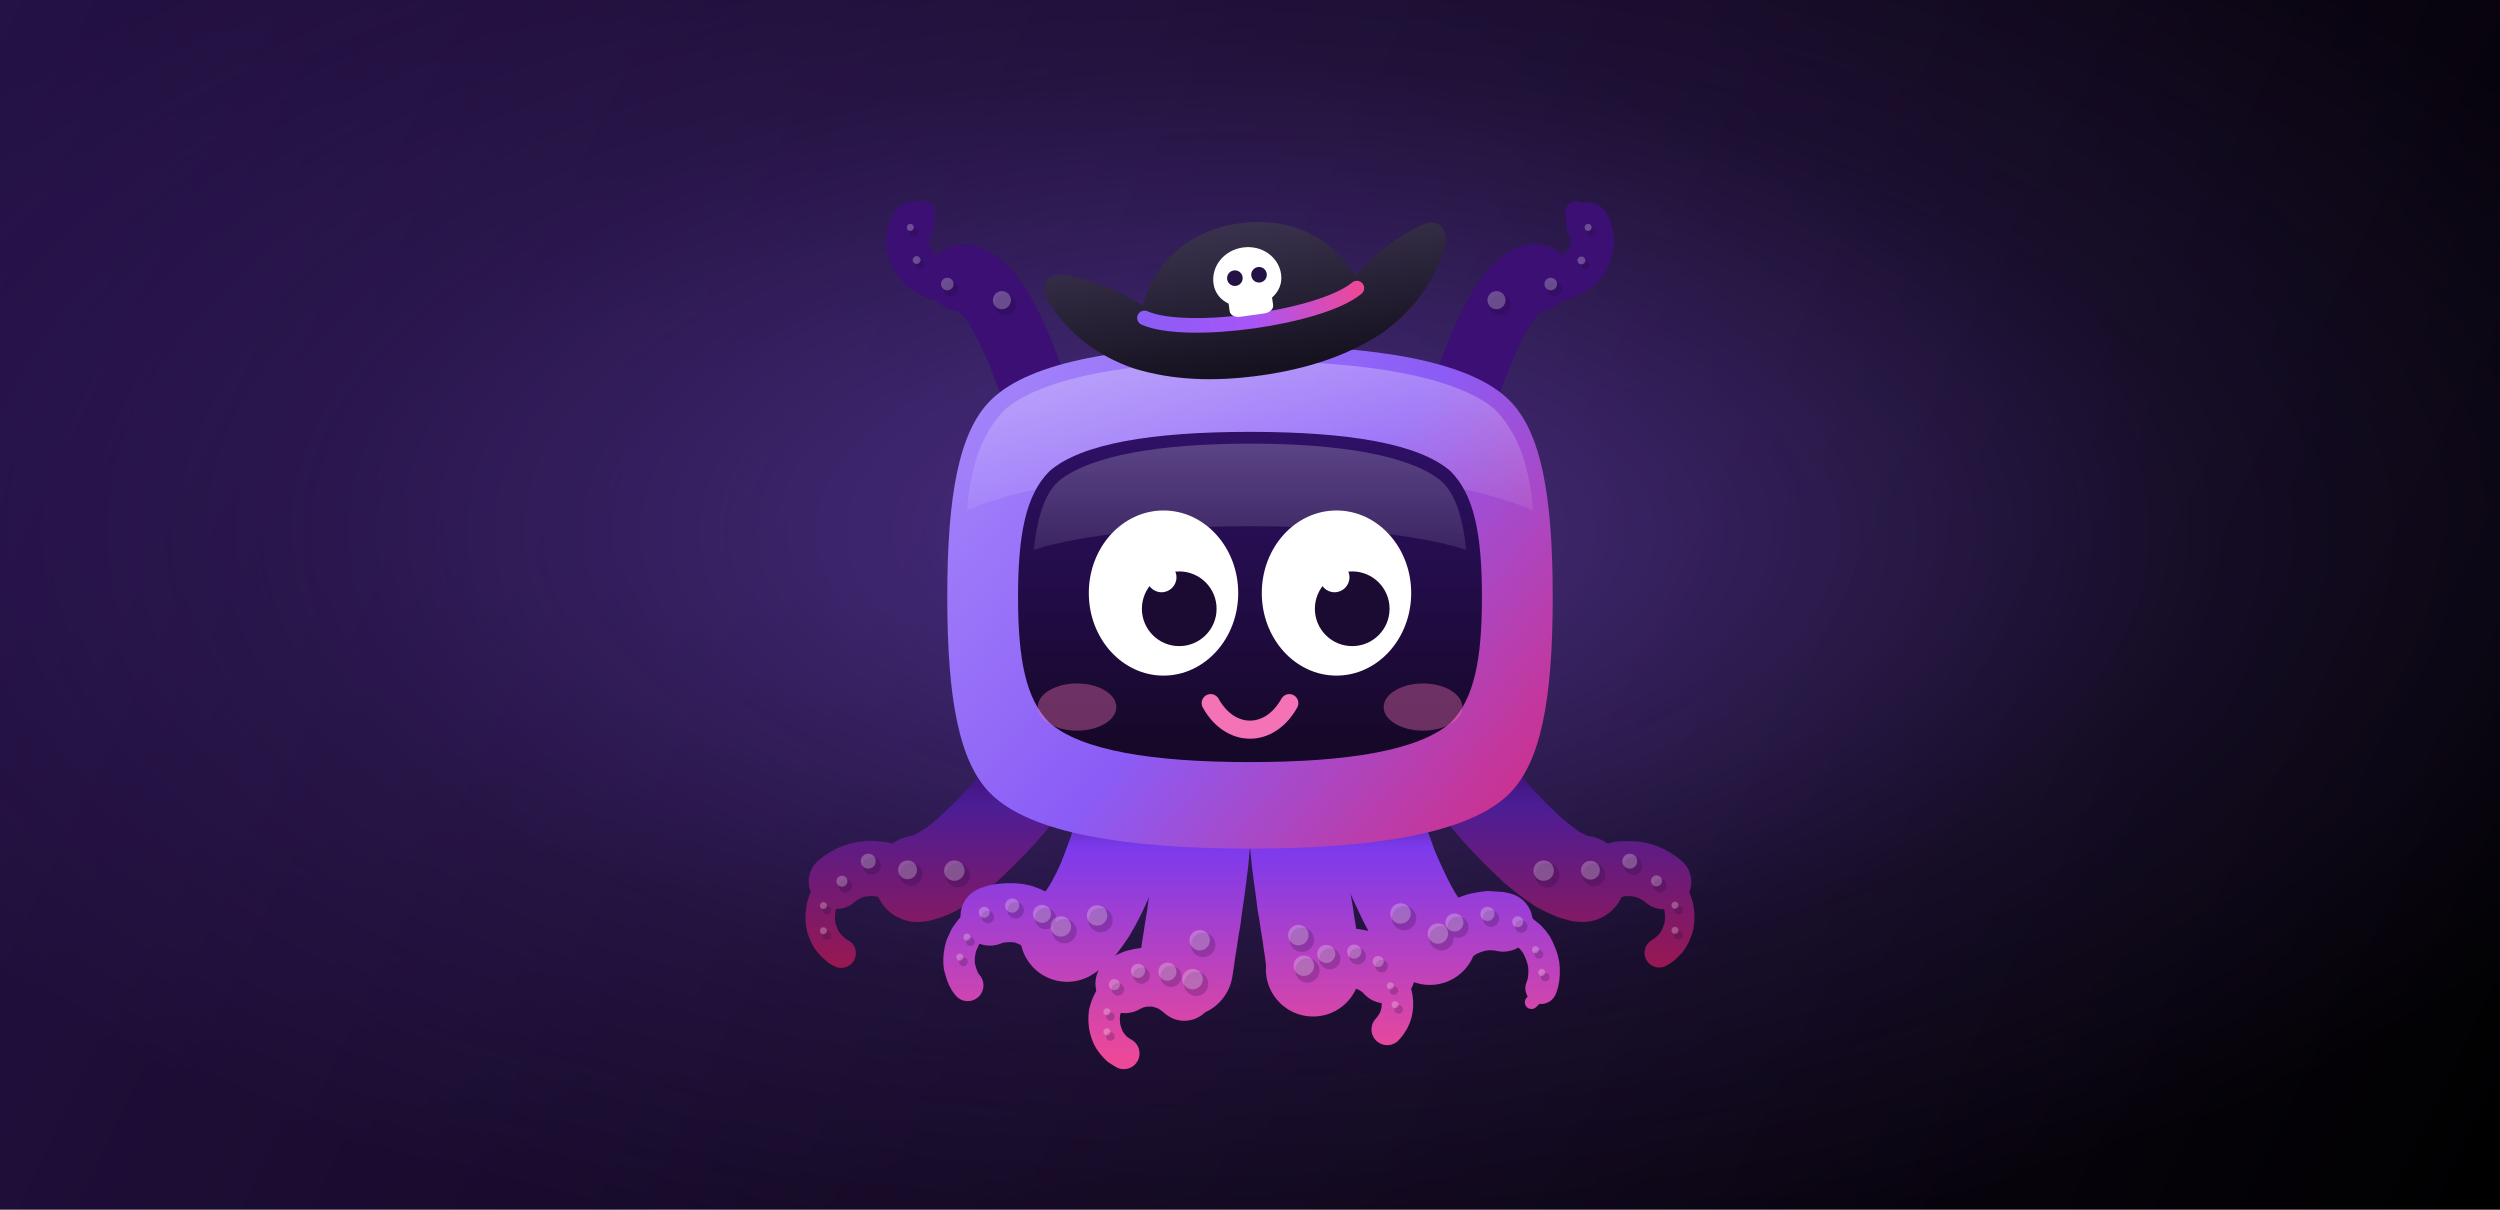
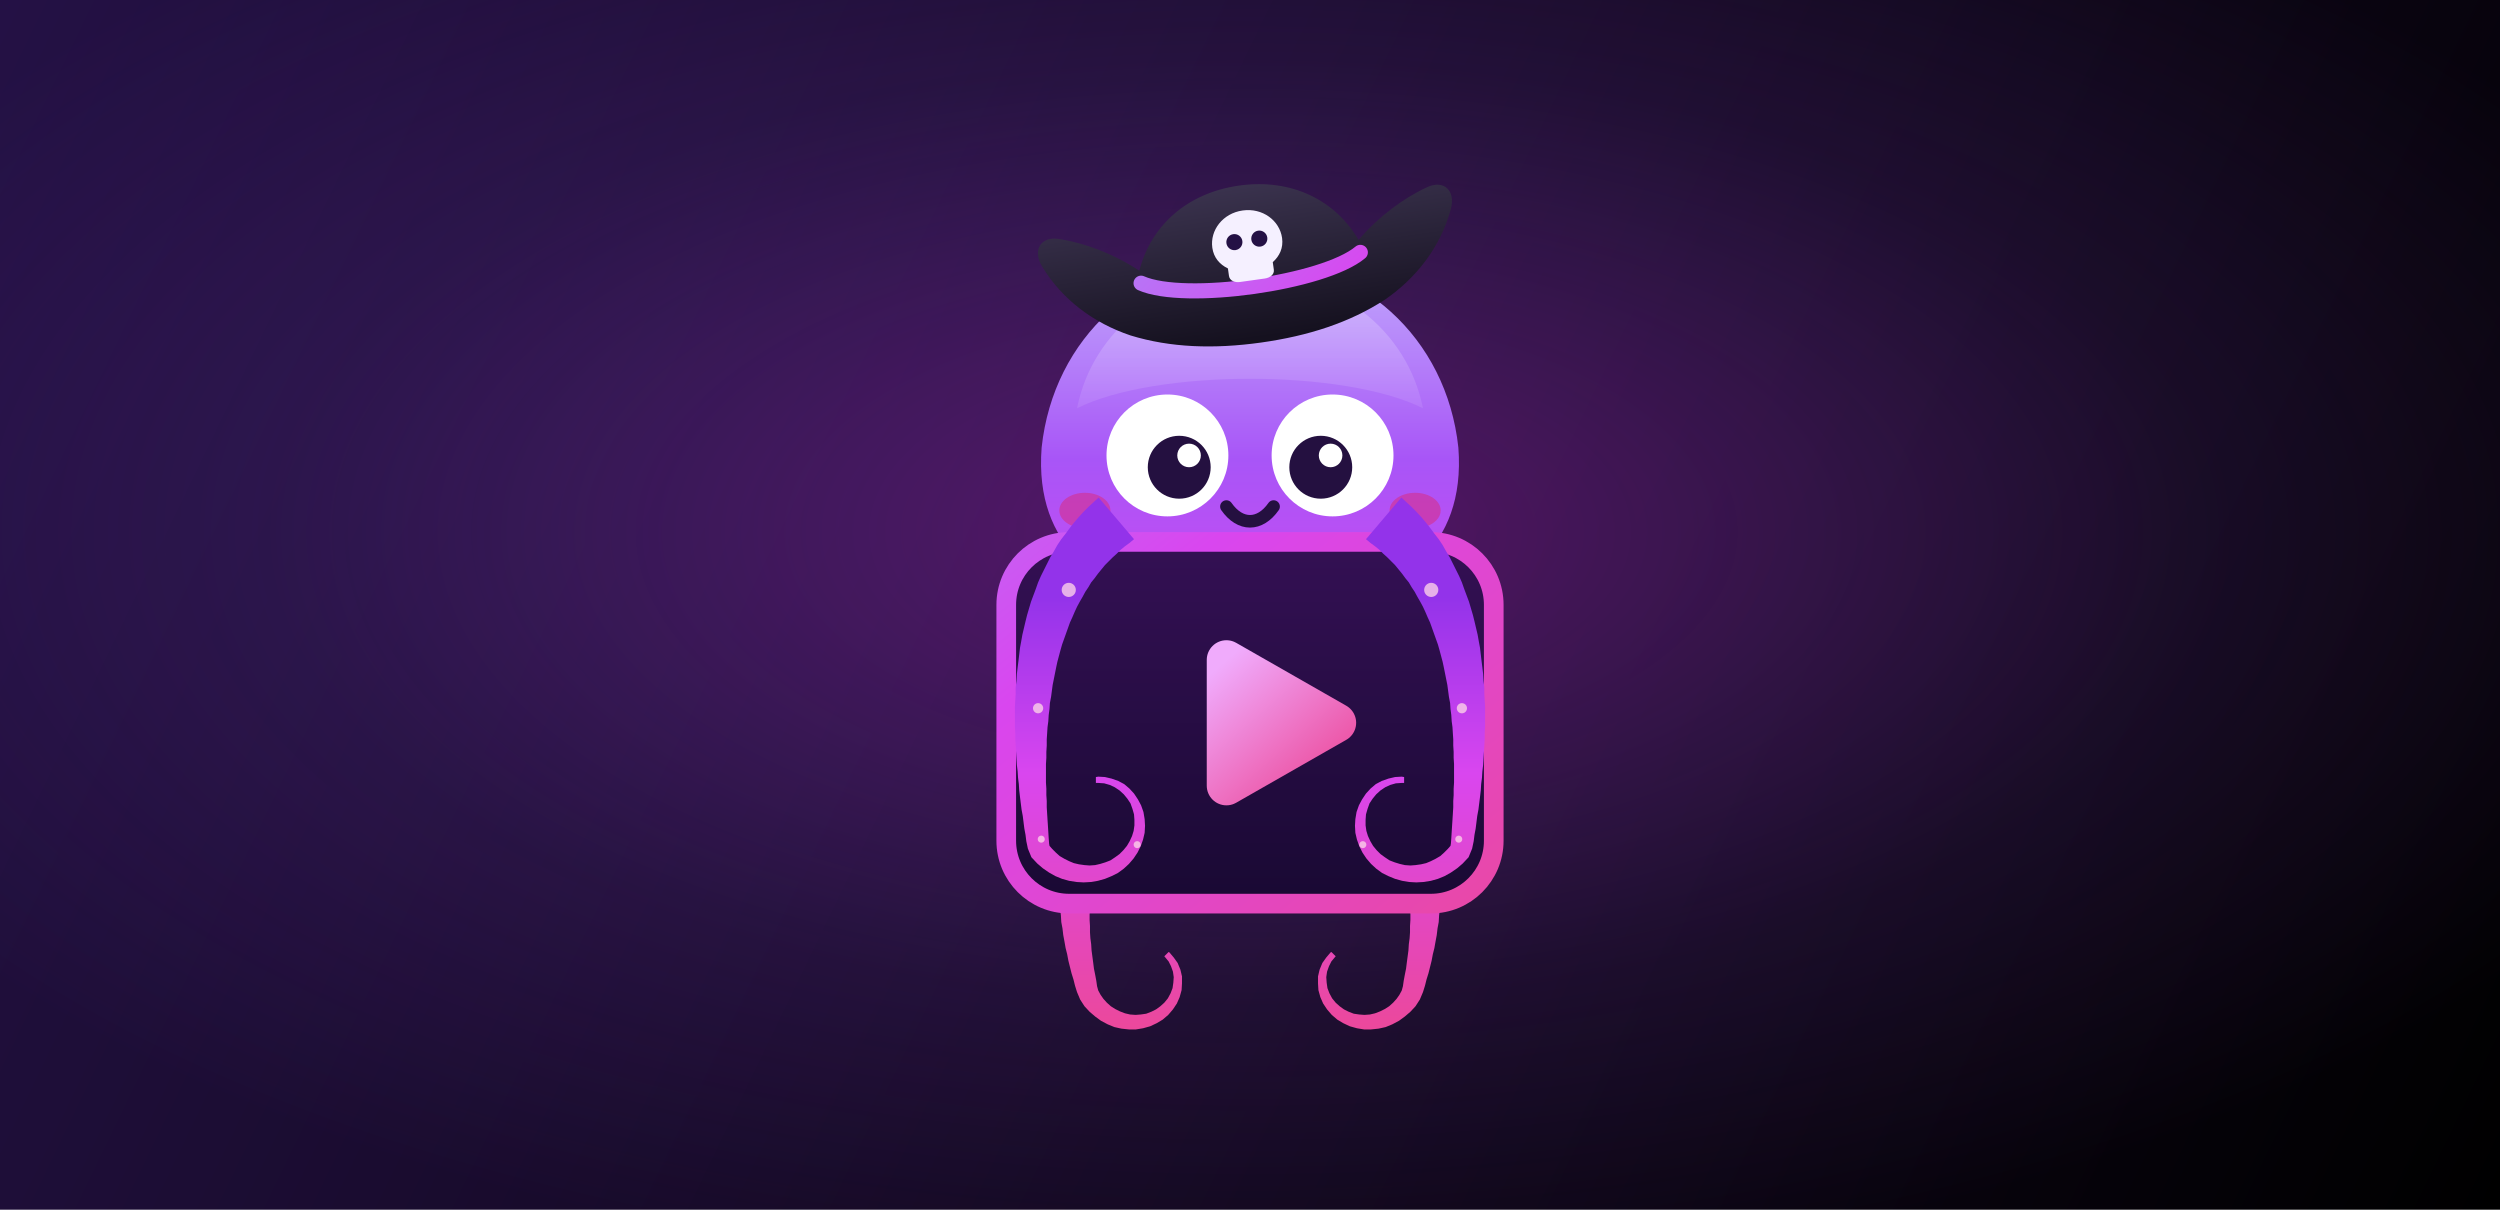
<svg xmlns="http://www.w3.org/2000/svg" viewBox="0 0 620 300" width="620" height="300" role="img">
  <defs>
-     <linearGradient id="gM" x1="40" y1="54" x2="200" y2="186" gradientUnits="userSpaceOnUse">
+     <linearGradient id="gV" x1="46" y1="26" x2="196" y2="214" gradientUnits="userSpaceOnUse">
      <stop offset="0" stop-color="#A78BFA" />
-       <stop offset=".5" stop-color="#8B5CF6" />
-       <stop offset="1" stop-color="#DB2777" />
-     </linearGradient>
-     <linearGradient id="gA" x1="0" y1="170" x2="0" y2="235" gradientUnits="userSpaceOnUse">
-       <stop offset="0" stop-color="#4C1D95" />
-       <stop offset=".18" stop-color="#7C3AED" />
+       <stop offset=".42" stop-color="#D946EF" />
      <stop offset="1" stop-color="#EC4899" />
    </linearGradient>
-     <linearGradient id="gB" x1="0" y1="160" x2="0" y2="215" gradientUnits="userSpaceOnUse">
-       <stop offset="0" stop-color="#3B0F73" />
-       <stop offset=".2" stop-color="#4C1D95" />
-       <stop offset="1" stop-color="#9D174D" />
+     <linearGradient id="gHd" x1="0" y1="26" x2="0" y2="140" gradientUnits="userSpaceOnUse">
+       <stop offset="0" stop-color="#C4B5FD" />
+       <stop offset=".5" stop-color="#A855F7" />
+       <stop offset="1" stop-color="#D946EF" />
    </linearGradient>
-     <linearGradient id="gT" x1="0" y1="78" x2="0" y2="156" gradientUnits="userSpaceOnUse">
-       <stop offset="0" stop-color="#2E1065" />
-       <stop offset="1" stop-color="#160828" />
+     <linearGradient id="gA" x1="0" y1="118" x2="0" y2="230" gradientUnits="userSpaceOnUse">
+       <stop offset="0" stop-color="#9333EA" />
+       <stop offset=".4" stop-color="#D946EF" />
+       <stop offset="1" stop-color="#EC4899" />
    </linearGradient>
-     <linearGradient id="gS" x1="0" y1="54" x2="0" y2="110" gradientUnits="userSpaceOnUse">
-       <stop offset="0" stop-color="#fff" stop-opacity=".3" />
+     <linearGradient id="gT" x1="0" y1="104" x2="0" y2="196" gradientUnits="userSpaceOnUse">
+       <stop offset="0" stop-color="#341054" />
+       <stop offset="1" stop-color="#190933" />
+     </linearGradient>
+     <linearGradient id="gS" x1="0" y1="34" x2="0" y2="86" gradientUnits="userSpaceOnUse">
+       <stop offset="0" stop-color="#fff" stop-opacity=".28" />
      <stop offset="1" stop-color="#fff" stop-opacity="0" />
    </linearGradient>
-     <linearGradient id="gG" x1="0" y1="78" x2="0" y2="130" gradientUnits="userSpaceOnUse">
-       <stop offset="0" stop-color="#fff" stop-opacity=".22" />
-       <stop offset="1" stop-color="#fff" stop-opacity="0" />
+     <linearGradient id="gP" x1="114" y1="134" x2="142" y2="166" gradientUnits="userSpaceOnUse">
+       <stop offset="0" stop-color="#F0ABFC" />
+       <stop offset="1" stop-color="#EC4899" />
    </linearGradient>
    <linearGradient id="gH" x1="0" y1="14" x2="0" y2="78" gradientUnits="userSpaceOnUse">
      <stop offset="0" stop-color="#3C3450" />
      <stop offset="1" stop-color="#15111F" />
    </linearGradient>
-     <linearGradient id="gBd" x1="76" y1="0" x2="164" y2="0" gradientUnits="userSpaceOnUse">
-       <stop offset="0" stop-color="#8B5CF6" />
-       <stop offset=".5" stop-color="#A855F7" />
-       <stop offset="1" stop-color="#EC4899" />
-     </linearGradient>
-     <path id="t0" pathLength="100" d="M 64.0 62.0 L 62.7 58.7 L 61.5 55.6 L 60.3 52.8 L 59.1 50.2 L 57.9 47.9 L 56.7 45.7 L 55.6 43.8 L 54.4 42.2 L 53.3 40.7 L 52.1 39.5 L 51.0 38.5 L 49.8 37.7 L 48.6 37.1 L 47.4 36.7 L 46.4 37.0 L 45.4 37.2 L 44.3 37.4 L 43.3 37.4 L 42.2 37.3 L 41.2 37.2 L 40.2 36.9 L 39.3 36.6 L 38.4 36.2 L 37.5 35.7 L 36.7 35.1 L 36.0 34.5 L 35.4 33.8 L 34.8 33.1 L 34.3 32.3 L 33.9 31.5 L 33.5 30.7 L 33.2 29.9 L 33.0 29.0 L 32.9 28.2 L 32.9 27.3 L 33.0 26.5 L 33.1 25.7 L 33.3 24.9 L 33.6 24.1 L 33.9 23.4 L 34.3 22.8 L 34.7 22.1 L 35.2 21.6 L 35.7 21.1 L 36.3 20.6 L 36.9 20.2" />
-     <path id="t1" pathLength="100" d="M 176.0 62.0 L 177.3 58.7 L 178.5 55.6 L 179.7 52.8 L 180.9 50.2 L 182.1 47.9 L 183.3 45.7 L 184.4 43.8 L 185.6 42.2 L 186.7 40.7 L 187.9 39.5 L 189.0 38.4 L 190.1 37.6 L 191.3 37.0 L 192.5 36.6 L 193.5 37.0 L 194.5 37.2 L 195.6 37.3 L 196.7 37.4 L 197.7 37.3 L 198.7 37.2 L 199.7 36.9 L 200.6 36.6 L 201.5 36.2 L 202.4 35.7 L 203.2 35.2 L 203.9 34.5 L 204.6 33.9 L 205.2 33.2 L 205.7 32.4 L 206.1 31.6 L 206.5 30.8 L 206.7 29.9 L 206.9 29.1 L 207.0 28.2 L 207.1 27.4 L 207.0 26.6 L 206.9 25.8 L 206.7 25.0 L 206.5 24.2 L 206.1 23.5 L 205.7 22.8 L 205.3 22.2 L 204.8 21.6 L 204.3 21.1 L 203.7 20.7 L 203.1 20.3" />
-     <path id="t2" pathLength="100" d="M 60.0 170.0 L 57.5 172.9 L 55.0 175.6 L 52.6 178.1 L 50.2 180.4 L 48.0 182.5 L 45.8 184.3 L 43.7 185.9 L 41.6 187.2 L 39.7 188.3 L 37.8 189.1 L 36.1 189.6 L 34.4 189.8 L 32.8 189.7 L 31.3 189.3 L 30.0 188.5 L 28.7 188.0 L 27.3 187.5 L 25.9 187.2 L 24.5 187.1 L 23.1 187.0 L 21.8 187.2 L 20.4 187.4 L 19.1 187.8 L 17.9 188.3 L 16.8 188.9 L 15.7 189.6 L 14.7 190.4 L 13.8 191.3 L 13.0 192.3 L 12.3 193.3 L 11.8 194.4 L 11.3 195.5 L 11.0 196.6 L 10.8 197.8 L 10.7 198.9 L 10.7 200.1 L 10.8 201.2 L 11.0 202.3 L 11.4 203.3 L 11.8 204.3 L 12.3 205.2 L 12.9 206.0 L 13.6 206.8 L 14.4 207.5 L 15.1 208.1 L 16.0 208.6" />
-     <path id="t3" pathLength="100" d="M 180.0 170.0 L 182.5 172.9 L 185.0 175.6 L 187.4 178.1 L 189.8 180.4 L 192.0 182.5 L 194.2 184.3 L 196.3 185.9 L 198.3 187.3 L 200.3 188.3 L 202.1 189.1 L 203.9 189.6 L 205.6 189.8 L 207.1 189.7 L 208.6 189.3 L 209.9 188.6 L 211.2 188.0 L 212.6 187.6 L 213.9 187.2 L 215.3 187.1 L 216.7 187.1 L 218.1 187.2 L 219.4 187.4 L 220.7 187.8 L 222.0 188.3 L 223.1 188.9 L 224.2 189.6 L 225.2 190.4 L 226.1 191.3 L 226.9 192.2 L 227.6 193.2 L 228.2 194.3 L 228.6 195.4 L 229.0 196.6 L 229.2 197.7 L 229.3 198.8 L 229.3 200.0 L 229.2 201.1 L 229.0 202.2 L 228.6 203.2 L 228.2 204.2 L 227.7 205.1 L 227.1 206.0 L 226.4 206.7 L 225.7 207.4 L 224.9 208.0 L 224.1 208.5" />
-     <path id="t4" pathLength="100" d="M 88.0 176.0 L 86.7 180.1 L 85.4 183.9 L 84.1 187.4 L 82.9 190.5 L 81.6 193.3 L 80.3 195.8 L 79.1 197.9 L 77.8 199.8 L 76.6 201.4 L 75.4 202.6 L 74.1 203.5 L 73.0 204.2 L 71.8 204.5 L 70.6 204.6 L 69.7 203.4 L 68.6 202.3 L 67.5 201.3 L 66.3 200.5 L 65.0 199.8 L 63.7 199.2 L 62.4 198.7 L 61.0 198.4 L 59.6 198.3 L 58.2 198.3 L 56.9 198.4 L 55.6 198.6 L 54.3 199.0 L 53.1 199.5 L 51.9 200.1 L 50.9 200.8 L 49.9 201.6 L 49.0 202.5 L 48.3 203.4 L 47.6 204.4 L 47.1 205.5 L 46.6 206.6 L 46.3 207.7 L 46.1 208.8 L 46.0 209.9 L 46.0 211.0 L 46.1 212.1 L 46.4 213.1 L 46.7 214.1 L 47.1 215.1 L 47.6 216.0 L 48.2 216.8" />
-     <path id="t5" pathLength="100" d="M 108.0 181.0 L 107.6 185.3 L 107.1 189.3 L 106.6 193.1 L 106.1 196.5 L 105.7 199.6 L 105.2 202.5 L 104.8 205.2 L 104.4 207.6 L 104.1 209.8 L 103.8 211.8 L 103.5 213.7 L 103.4 215.4 L 103.3 216.9 L 103.3 218.3 L 102.2 217.4 L 101.1 216.6 L 99.9 215.9 L 98.6 215.4 L 97.3 215.0 L 95.9 214.7 L 94.6 214.7 L 93.3 214.7 L 92.0 214.9 L 90.7 215.2 L 89.5 215.7 L 88.4 216.2 L 87.4 216.9 L 86.4 217.7 L 85.6 218.5 L 84.8 219.5 L 84.2 220.5 L 83.7 221.5 L 83.3 222.6 L 83.0 223.7 L 82.9 224.8 L 82.9 225.9 L 83.0 227.0 L 83.2 228.0 L 83.5 229.0 L 83.9 230.0 L 84.4 230.9 L 85.0 231.7 L 85.6 232.4 L 86.3 233.1 L 87.1 233.6 L 87.9 234.1" />
-     <path id="t6" pathLength="100" d="M 132.0 181.0 L 132.4 185.1 L 132.9 189.0 L 133.4 192.5 L 133.8 195.8 L 134.3 198.7 L 134.7 201.4 L 135.1 203.8 L 135.4 206.0 L 135.7 207.9 L 135.9 209.6 L 136.1 211.0 L 136.1 212.1 L 136.0 213.1 L 135.8 213.8 L 136.9 212.9 L 138.0 212.1 L 139.1 211.4 L 140.3 210.8 L 141.6 210.4 L 142.8 210.1 L 144.1 209.9 L 145.3 209.9 L 146.6 209.9 L 147.8 210.1 L 149.0 210.4 L 150.1 210.8 L 151.2 211.3 L 152.2 211.9 L 153.2 212.6 L 154.0 213.3 L 154.8 214.2 L 155.5 215.0 L 156.1 216.0 L 156.6 216.9 L 156.9 217.9 L 157.2 219.0 L 157.4 220.0 L 157.5 221.0 L 157.5 222.0 L 157.4 223.0 L 157.2 224.0 L 156.9 224.9 L 156.5 225.8 L 156.0 226.6 L 155.5 227.3 L 154.9 228.0" />
-     <path id="t7" pathLength="100" d="M 152.0 176.0 L 153.3 179.9 L 154.6 183.5 L 155.8 186.9 L 157.1 189.9 L 158.4 192.7 L 159.6 195.2 L 160.8 197.5 L 162.0 199.6 L 163.2 201.4 L 164.3 202.9 L 165.4 204.3 L 166.5 205.5 L 167.5 206.4 L 168.5 207.2 L 169.5 205.9 L 170.6 204.7 L 171.9 203.6 L 173.2 202.7 L 174.6 201.9 L 176.1 201.3 L 177.6 200.8 L 179.1 200.5 L 180.6 200.3 L 182.1 200.4 L 183.6 200.5 L 185.1 200.9 L 186.5 201.3 L 187.8 201.9 L 189.0 202.6 L 190.1 203.5 L 191.2 204.4 L 192.1 205.4 L 192.9 206.5 L 193.5 207.7 L 194.0 208.9 L 194.4 210.1 L 194.7 211.4 L 194.8 212.6 L 194.8 213.8 L 194.7 215.1 L 194.5 216.2 L 194.1 217.4 L 193.6 218.4 L 193.0 219.4 L 192.4 220.3 L 191.6 221.1" />
    <linearGradient id="bg" x1="0" y1="0" x2="620" y2="300" gradientUnits="userSpaceOnUse">
      <stop offset="0" stop-color="#241145" />
      <stop offset=".55" stop-color="#12081F" />
      <stop offset="1" stop-color="#000000" />
    </linearGradient>
    <radialGradient id="halo" cx="50%" cy="44%" r="62%">
-       <stop offset="0" stop-color="#8B5CF6" stop-opacity=".46" />
-       <stop offset=".62" stop-color="#8B5CF6" stop-opacity=".10" />
-       <stop offset="1" stop-color="#8B5CF6" stop-opacity="0" />
+       <stop offset="0" stop-color="#C026D3" stop-opacity=".40" />
+       <stop offset=".62" stop-color="#A855F7" stop-opacity=".10" />
+       <stop offset="1" stop-color="#A855F7" stop-opacity="0" />
    </radialGradient>
  </defs>
  <rect width="620" height="300" fill="url(#bg)" />
  <rect width="620" height="300" fill="url(#halo)" />
  <g transform="translate(193.0 33.0) scale(0.975)">
-     <g fill="none" stroke="url(#gB)" stroke-linecap="round" stroke-linejoin="round">
-       <use href="#t0" stroke-width="2.6" stroke-dasharray="0 74 30 300" />
-       <use href="#t0" stroke-width="6" stroke-dasharray="0 52 26 300" />
-       <use href="#t0" stroke-width="11" stroke-dasharray="0 28 28 300" />
-       <use href="#t0" stroke-width="17" stroke-dasharray="32 300" />
-       <use href="#t1" stroke-width="2.6" stroke-dasharray="0 74 30 300" />
-       <use href="#t1" stroke-width="6" stroke-dasharray="0 52 26 300" />
-       <use href="#t1" stroke-width="11" stroke-dasharray="0 28 28 300" />
-       <use href="#t1" stroke-width="17" stroke-dasharray="32 300" />
-       <use href="#t2" stroke-width="3.2" stroke-dasharray="0 72 32 300" />
-       <use href="#t2" stroke-width="7.5" stroke-dasharray="0 50 26 300" />
-       <use href="#t2" stroke-width="14" stroke-dasharray="0 28 26 300" />
-       <use href="#t2" stroke-width="22" stroke-dasharray="32 300" />
-       <use href="#t3" stroke-width="3.2" stroke-dasharray="0 72 32 300" />
-       <use href="#t3" stroke-width="7.5" stroke-dasharray="0 50 26 300" />
-       <use href="#t3" stroke-width="14" stroke-dasharray="0 28 26 300" />
-       <use href="#t3" stroke-width="22" stroke-dasharray="32 300" />
+     <g fill="url(#gA)">
+       <path d="M 84.6 150.4 L 83.8 151.8 L 82.9 153.2 L 82.1 154.7 L 81.3 156.2 L 80.5 157.7 L 79.7 159.2 L 79.0 160.8 L 78.3 162.3 L 77.6 163.9 L 77.0 165.5 L 76.3 167.1 L 75.7 168.7 L 75.2 170.3 L 74.7 171.9 L 74.2 173.6 L 73.7 175.2 L 73.3 176.9 L 73.0 178.6 L 72.6 180.3 L 72.3 182.0 L 72.1 183.7 L 71.9 185.4 L 71.7 187.1 L 71.6 188.8 L 71.6 190.5 L 71.5 192.2 L 71.6 193.9 L 71.6 195.6 L 71.7 197.3 L 71.9 199.0 L 72.0 200.7 L 72.3 202.3 L 72.5 204.0 L 72.8 205.6 L 73.1 207.3 L 73.5 208.9 L 73.8 210.5 L 74.2 212.1 L 74.6 213.7 L 75.1 215.3 L 75.5 216.9 L 76.0 218.5 L 76.8 220.4 L 77.9 222.1 L 79.2 223.5 L 80.6 224.7 L 82.1 225.8 L 83.8 226.7 L 85.5 227.4 L 87.3 227.8 L 89.2 228.0 L 91.0 228.0 L 92.8 227.7 L 94.6 227.2 L 96.3 226.4 L 97.8 225.5 L 99.2 224.3 L 100.4 222.9 L 101.4 221.4 L 102.1 219.8 L 102.6 218.0 L 102.7 216.3 L 102.7 214.5 L 102.3 212.8 L 101.6 211.1 L 100.6 209.7 L 99.5 208.4 L 99.3 208.3 L 98.2 209.4 L 98.3 209.5 L 99.3 210.7 L 99.9 211.9 L 100.4 213.3 L 100.6 214.7 L 100.5 216.1 L 100.3 217.5 L 99.8 218.8 L 99.1 220.1 L 98.2 221.2 L 97.2 222.1 L 96.1 222.9 L 94.9 223.5 L 93.6 224.0 L 92.2 224.2 L 90.9 224.3 L 89.5 224.2 L 88.2 223.9 L 86.9 223.4 L 85.7 222.8 L 84.6 222.1 L 83.6 221.2 L 82.7 220.2 L 82.0 219.2 L 81.4 218.1 L 81.1 217.0 L 80.9 215.6 L 80.6 214.0 L 80.3 212.5 L 80.1 210.9 L 79.9 209.4 L 79.7 207.9 L 79.6 206.3 L 79.4 204.8 L 79.3 203.3 L 79.3 201.7 L 79.2 200.2 L 79.2 198.7 L 79.3 197.2 L 79.4 195.7 L 79.5 194.2 L 79.6 192.7 L 79.8 191.2 L 80.0 189.7 L 80.3 188.2 L 80.6 186.8 L 81.0 185.3 L 81.3 183.9 L 81.8 182.5 L 82.2 181.1 L 82.7 179.6 L 83.2 178.3 L 83.8 176.9 L 84.3 175.5 L 85.0 174.2 L 85.6 172.8 L 86.3 171.5 L 87.0 170.2 L 87.7 168.9 L 88.5 167.6 L 89.3 166.3 L 90.1 165.0 L 90.9 163.8 L 91.7 162.5 L 92.6 161.3 L 93.5 160.1 L 94.4 158.9 L 95.4 157.6 Z" />
+       <path d="M 144.6 157.6 L 145.6 158.9 L 146.5 160.1 L 147.4 161.3 L 148.3 162.5 L 149.1 163.8 L 149.9 165.0 L 150.7 166.3 L 151.5 167.6 L 152.3 168.9 L 153.0 170.2 L 153.7 171.5 L 154.4 172.8 L 155.0 174.2 L 155.7 175.5 L 156.2 176.9 L 156.8 178.3 L 157.3 179.6 L 157.8 181.1 L 158.2 182.5 L 158.7 183.9 L 159.0 185.3 L 159.4 186.8 L 159.7 188.2 L 160.0 189.7 L 160.2 191.2 L 160.4 192.7 L 160.5 194.2 L 160.6 195.7 L 160.7 197.2 L 160.8 198.7 L 160.8 200.2 L 160.7 201.7 L 160.7 203.3 L 160.6 204.8 L 160.4 206.3 L 160.3 207.9 L 160.1 209.4 L 159.9 210.9 L 159.7 212.5 L 159.4 214.0 L 159.1 215.6 L 158.9 217.0 L 158.6 218.1 L 158.0 219.2 L 157.3 220.2 L 156.4 221.2 L 155.4 222.1 L 154.3 222.8 L 153.1 223.4 L 151.8 223.9 L 150.5 224.2 L 149.1 224.3 L 147.8 224.2 L 146.4 224.0 L 145.1 223.5 L 143.9 222.9 L 142.8 222.1 L 141.8 221.2 L 140.9 220.1 L 140.2 218.8 L 139.7 217.5 L 139.5 216.1 L 139.4 214.7 L 139.6 213.3 L 140.1 211.9 L 140.7 210.7 L 141.7 209.5 L 141.8 209.4 L 140.7 208.3 L 140.5 208.4 L 139.4 209.7 L 138.4 211.1 L 137.7 212.8 L 137.3 214.5 L 137.3 216.3 L 137.4 218.0 L 137.9 219.8 L 138.6 221.4 L 139.6 222.9 L 140.8 224.3 L 142.2 225.5 L 143.7 226.4 L 145.4 227.2 L 147.2 227.7 L 149.0 228.0 L 150.8 228.0 L 152.7 227.8 L 154.5 227.4 L 156.2 226.7 L 157.9 225.8 L 159.4 224.7 L 160.8 223.5 L 162.1 222.1 L 163.2 220.4 L 164.0 218.5 L 164.5 216.9 L 164.9 215.3 L 165.4 213.7 L 165.8 212.1 L 166.2 210.5 L 166.5 208.9 L 166.9 207.3 L 167.2 205.6 L 167.5 204.0 L 167.7 202.3 L 168.0 200.7 L 168.1 199.0 L 168.3 197.3 L 168.4 195.6 L 168.4 193.9 L 168.5 192.2 L 168.4 190.5 L 168.4 188.8 L 168.3 187.1 L 168.1 185.4 L 167.9 183.7 L 167.7 182.0 L 167.4 180.3 L 167.0 178.6 L 166.7 176.9 L 166.3 175.2 L 165.8 173.6 L 165.3 171.9 L 164.8 170.3 L 164.3 168.7 L 163.7 167.1 L 163.0 165.5 L 162.4 163.9 L 161.7 162.3 L 161.0 160.8 L 160.3 159.2 L 159.5 157.7 L 158.7 156.2 L 157.9 154.7 L 157.1 153.2 L 156.2 151.8 L 155.4 150.4 Z" />
    </g>
-     <g fill="none" stroke="url(#gA)" stroke-linecap="round" stroke-linejoin="round">
-       <use href="#t4" stroke-width="3.4" stroke-dasharray="0 72 32 300" />
-       <use href="#t4" stroke-width="8" stroke-dasharray="0 50 26 300" />
-       <use href="#t4" stroke-width="15" stroke-dasharray="0 28 26 300" />
-       <use href="#t4" stroke-width="24" stroke-dasharray="32 300" />
-       <use href="#t5" stroke-width="3.4" stroke-dasharray="0 72 32 300" />
-       <use href="#t5" stroke-width="8" stroke-dasharray="0 50 26 300" />
-       <use href="#t5" stroke-width="15" stroke-dasharray="0 28 26 300" />
-       <use href="#t5" stroke-width="24" stroke-dasharray="32 300" />
-       <use href="#t6" stroke-width="3.4" stroke-dasharray="0 72 32 300" />
-       <use href="#t6" stroke-width="8" stroke-dasharray="0 50 26 300" />
-       <use href="#t6" stroke-width="15" stroke-dasharray="0 28 26 300" />
-       <use href="#t6" stroke-width="24" stroke-dasharray="32 300" />
-       <use href="#t7" stroke-width="3.4" stroke-dasharray="0 72 32 300" />
-       <use href="#t7" stroke-width="8" stroke-dasharray="0 50 26 300" />
-       <use href="#t7" stroke-width="15" stroke-dasharray="0 28 26 300" />
-       <use href="#t7" stroke-width="24" stroke-dasharray="32 300" />
-     </g>
-     <g fill="#1B0B33" opacity=".22">
-       <circle cx="57.8" cy="43.7" r="2.7" />
-       <circle cx="43.9" cy="39.6" r="1.9" />
-       <circle cx="36.1" cy="33.5" r="1.1" />
-       <circle cx="34.5" cy="25.2" r="1.1" />
-       <circle cx="183.6" cy="43.7" r="2.7" />
-       <circle cx="197.4" cy="39.6" r="1.9" />
-       <circle cx="205.2" cy="33.6" r="1.1" />
-       <circle cx="206.9" cy="25.2" r="1.1" />
-       <circle cx="45.7" cy="188.8" r="3.1" />
-       <circle cx="33.8" cy="188.6" r="2.9" />
-       <circle cx="23.8" cy="186.4" r="2.3" />
-       <circle cx="17.1" cy="191.5" r="1.7" />
-       <circle cx="12.4" cy="197.7" r="1.1" />
-       <circle cx="12.4" cy="204.1" r="1.1" />
-       <circle cx="195.6" cy="188.8" r="3.1" />
-       <circle cx="207.5" cy="188.7" r="2.9" />
-       <circle cx="217.5" cy="186.4" r="2.3" />
-       <circle cx="224.3" cy="191.4" r="1.7" />
-       <circle cx="229.0" cy="197.6" r="1.1" />
-       <circle cx="229.0" cy="204.0" r="1.1" />
-       <circle cx="82.0" cy="200.2" r="3.1" />
-       <circle cx="72.8" cy="203.0" r="3.1" />
-       <circle cx="68.0" cy="199.8" r="2.7" />
-       <circle cx="60.4" cy="197.7" r="2.1" />
-       <circle cx="53.3" cy="199.4" r="1.6" />
-       <circle cx="48.9" cy="205.7" r="1.1" />
-       <circle cx="47.1" cy="210.8" r="1.1" />
-       <circle cx="108.1" cy="206.5" r="3.1" />
-       <circle cx="106.3" cy="216.4" r="3.1" />
-       <circle cx="99.9" cy="214.5" r="2.7" />
-       <circle cx="92.4" cy="214.3" r="2.1" />
-       <circle cx="86.4" cy="217.8" r="1.6" />
-       <circle cx="84.5" cy="224.7" r="1.1" />
-       <circle cx="84.5" cy="229.8" r="1.1" />
-       <circle cx="133.2" cy="205.2" r="3.1" />
-       <circle cx="134.6" cy="213.0" r="3.1" />
-       <circle cx="140.3" cy="210.0" r="2.7" />
-       <circle cx="147.4" cy="209.4" r="2.1" />
-       <circle cx="153.5" cy="211.9" r="1.6" />
-       <circle cx="156.6" cy="218.1" r="1.1" />
-       <circle cx="157.8" cy="222.9" r="1.1" />
-       <circle cx="159.2" cy="199.7" r="3.1" />
-       <circle cx="168.7" cy="204.8" r="3.1" />
-       <circle cx="172.9" cy="202.0" r="2.7" />
-       <circle cx="181.3" cy="199.8" r="2.1" />
-       <circle cx="189.0" cy="201.8" r="1.6" />
-       <circle cx="193.5" cy="208.9" r="1.1" />
-       <circle cx="195.1" cy="214.7" r="1.1" />
-     </g>
-     <g fill="#fff" opacity=".26">
-       <circle cx="56.9" cy="42.5" r="2.3" />
-       <circle cx="43.0" cy="38.4" r="1.6" />
-       <circle cx="35.2" cy="32.3" r="1.0" />
-       <circle cx="33.6" cy="24.0" r="0.9" />
-       <circle cx="182.7" cy="42.5" r="2.3" />
-       <circle cx="196.5" cy="38.4" r="1.6" />
-       <circle cx="204.3" cy="32.4" r="1.0" />
-       <circle cx="206.0" cy="24.0" r="0.9" />
-       <circle cx="44.8" cy="187.6" r="2.6" />
-       <circle cx="32.9" cy="187.4" r="2.4" />
-       <circle cx="22.9" cy="185.2" r="1.9" />
-       <circle cx="16.2" cy="190.3" r="1.4" />
-       <circle cx="11.5" cy="196.5" r="0.9" />
-       <circle cx="11.5" cy="202.9" r="0.9" />
-       <circle cx="194.7" cy="187.6" r="2.6" />
-       <circle cx="206.6" cy="187.5" r="2.4" />
-       <circle cx="216.6" cy="185.2" r="1.9" />
-       <circle cx="223.4" cy="190.2" r="1.4" />
-       <circle cx="228.1" cy="196.4" r="0.9" />
-       <circle cx="228.1" cy="202.8" r="0.9" />
-       <circle cx="81.1" cy="199.0" r="2.6" />
-       <circle cx="71.9" cy="201.8" r="2.6" />
-       <circle cx="67.1" cy="198.6" r="2.3" />
-       <circle cx="59.5" cy="196.5" r="1.8" />
-       <circle cx="52.4" cy="198.2" r="1.4" />
-       <circle cx="48.0" cy="204.5" r="0.9" />
-       <circle cx="46.2" cy="209.6" r="0.9" />
-       <circle cx="107.2" cy="205.3" r="2.6" />
-       <circle cx="105.4" cy="215.2" r="2.6" />
-       <circle cx="99.0" cy="213.3" r="2.3" />
-       <circle cx="91.5" cy="213.1" r="1.8" />
-       <circle cx="85.5" cy="216.6" r="1.4" />
-       <circle cx="83.6" cy="223.5" r="0.9" />
-       <circle cx="83.6" cy="228.6" r="0.9" />
-       <circle cx="132.3" cy="204.0" r="2.6" />
-       <circle cx="133.7" cy="211.8" r="2.6" />
-       <circle cx="139.4" cy="208.8" r="2.3" />
-       <circle cx="146.5" cy="208.2" r="1.8" />
-       <circle cx="152.6" cy="210.7" r="1.4" />
-       <circle cx="155.7" cy="216.9" r="0.9" />
-       <circle cx="156.9" cy="221.7" r="0.9" />
-       <circle cx="158.3" cy="198.5" r="2.6" />
-       <circle cx="167.8" cy="203.6" r="2.6" />
-       <circle cx="172.0" cy="200.8" r="2.3" />
-       <circle cx="180.4" cy="198.6" r="1.8" />
-       <circle cx="188.1" cy="200.6" r="1.4" />
-       <circle cx="192.6" cy="207.7" r="0.9" />
-       <circle cx="194.2" cy="213.5" r="0.9" />
-     </g>
-     <path d="M 120 54 C 152 54, 176 58, 186 68 C 194 76, 197 92, 197 118 C 197 144, 194 160, 186 168 C 176 178, 152 182, 120 182 C 88 182, 64 178, 54 168 C 46 160, 43 144, 43 118 C 43 92, 46 76, 54 68 C 64 58, 88 54, 120 54 Z" fill="url(#gM)" />
-     <path d="M 120 58 C 150 58, 172 62, 182 70 C 188 76, 191 84, 192 96 C 160 82, 80 82, 48 96 C 49 84, 52 76, 58 70 C 68 62, 90 58, 120 58 Z" fill="url(#gS)" />
-     <path d="M 120 76 C 145 76, 163 79, 171 86 C 177 92, 179 102, 179 118 C 179 134, 177 144, 171 150 C 163 157, 145 160, 120 160 C 95 160, 77 157, 69 150 C 63 144, 61 134, 61 118 C 61 102, 63 92, 69 86 C 77 79, 95 76, 120 76 Z" fill="url(#gT)" />
-     <path d="M 120 79 C 143 79, 160 82, 168 88 C 172 91, 174 97, 175 106 C 150 98, 90 98, 65 106 C 66 97, 68 91, 72 88 C 80 82, 97 79, 120 79 Z" fill="url(#gG)" />
-     <ellipse cx="98" cy="117" rx="19" ry="21" fill="#fff" />
-     <ellipse cx="142" cy="117" rx="19" ry="21" fill="#fff" />
-     <circle cx="102" cy="121" r="9.5" fill="#1B0B33" />
-     <circle cx="146" cy="121" r="9.5" fill="#1B0B33" />
-     <circle cx="97.5" cy="113" r="3.8" fill="#fff" />
-     <circle cx="141.5" cy="113" r="3.8" fill="#fff" />
-     <path d="M 110 145 C 115 154, 125 154, 130 145" fill="none" stroke="#F472B6" stroke-width="4.6" stroke-linecap="round" stroke-linejoin="round" />
-     <ellipse cx="76" cy="146" rx="10" ry="6" fill="#F472B6" opacity=".38" />
-     <ellipse cx="164" cy="146" rx="10" ry="6" fill="#F472B6" opacity=".38" />
-     <g transform="translate(120 42) rotate(-8) scale(0.62) translate(-120 -48)">
+     <path d="M 120 32 C 92 32, 70 52, 67 80 C 66 93, 70 102, 76 108 L 164 108 C 170 102, 174 93, 173 80 C 170 52, 148 32, 120 32 Z" fill="url(#gHd)" />
+     <path d="M 120 36 C 98 36, 80 50, 76 70 C 96 60, 144 60, 164 70 C 160 50, 142 36, 120 36 Z" fill="url(#gS)" />
+     <rect x="58.0" y="104.0" width="124.0" height="92.0" rx="16.0" fill="url(#gT)" />
+     <rect x="58.0" y="104.0" width="124.0" height="92.0" rx="16.0" fill="none" stroke="url(#gV)" stroke-width="5" />
+     <circle cx="99" cy="82" r="15.5" fill="#fff" />
+     <circle cx="141" cy="82" r="15.5" fill="#fff" />
+     <circle cx="102" cy="85" r="8" fill="#241040" />
+     <circle cx="138" cy="85" r="8" fill="#241040" />
+     <circle cx="104.5" cy="82" r="3" fill="#fff" />
+     <circle cx="140.5" cy="82" r="3" fill="#fff" />
+     <ellipse cx="78" cy="96" rx="6.5" ry="4.5" fill="#DB2777" opacity=".5" />
+     <ellipse cx="162" cy="96" rx="6.5" ry="4.5" fill="#DB2777" opacity=".5" />
+     <path d="M 114 95 C 117.5 100, 122.5 100, 126 95" fill="none" stroke="#241040" stroke-width="3.2" stroke-linecap="round" />
+     <path d="M 114 134 L 142 150 L 114 166 Z" fill="url(#gP)" stroke="url(#gP)" stroke-width="10" stroke-linejoin="round" />
+     <g transform="translate(120 33) rotate(-8) scale(0.64) translate(-120 -48)">
      <path d="M 120 17 C 141 17, 157 28, 164 45 C 173 37, 184 31, 194 28 C 201 26, 205 31, 202 38 C 196 52, 185 63, 171 70 C 156 77, 139 80, 120 80 C 101 80, 84 77, 69 70 C 55 63, 44 52, 38 38 C 35 31, 39 26, 46 28 C 56 31, 67 37, 76 45 C 83 28, 99 17, 120 17 Z" fill="url(#gH)" />
-       <path d="M 76 50 C 92 60, 148 60, 164 50" fill="none" stroke="url(#gBd)" stroke-width="6" stroke-linecap="round" stroke-linejoin="round" />
-       <path d="M 120 27 C 128 27, 134 33, 134 40 C 134 44, 132 47, 129 49 L 129 52 C 129 54, 127 55, 125 55 L 115 55 C 113 55, 111 54, 111 52 L 111 49 C 108 47, 106 44, 106 40 C 106 33, 112 27, 120 27 Z" fill="#fff" />
+       <path d="M 76 50 C 92 60, 148 60, 164 50" fill="none" stroke="url(#gV)" stroke-width="6" stroke-linecap="round" stroke-linejoin="round" />
+       <path d="M 120 27 C 128 27, 134 33, 134 40 C 134 44, 132 47, 129 49 L 129 52 C 129 54, 127 55, 125 55 L 115 55 C 113 55, 111 54, 111 52 L 111 49 C 108 47, 106 44, 106 40 C 106 33, 112 27, 120 27 Z" fill="#F5F0FF" />
      <g fill="#241145">
        <circle cx="115" cy="39" r="3.2" />
        <circle cx="125" cy="39" r="3.2" />
      </g>
    </g>
+     <g fill="url(#gA)">
+       <path d="M 81.5 92.7 L 80.3 93.8 L 79.0 95.0 L 77.7 96.3 L 76.5 97.6 L 75.3 99.0 L 74.2 100.4 L 73.1 101.9 L 72.0 103.3 L 71.0 104.8 L 70.1 106.4 L 69.2 107.9 L 68.4 109.5 L 67.6 111.1 L 66.8 112.7 L 66.1 114.3 L 65.5 116.0 L 64.9 117.6 L 64.3 119.2 L 63.8 120.9 L 63.3 122.6 L 62.9 124.2 L 62.5 125.9 L 62.1 127.6 L 61.8 129.3 L 61.5 130.9 L 61.3 132.6 L 61.1 134.3 L 60.9 135.9 L 60.7 137.6 L 60.6 139.3 L 60.4 141.0 L 60.4 142.6 L 60.3 144.3 L 60.2 146.0 L 60.2 147.6 L 60.2 149.3 L 60.2 150.9 L 60.3 152.6 L 60.3 154.2 L 60.4 155.8 L 60.5 157.5 L 60.6 159.1 L 60.7 160.7 L 60.9 162.4 L 61.0 164.0 L 61.2 165.6 L 61.3 167.2 L 61.5 168.9 L 61.7 170.5 L 61.9 172.1 L 62.2 173.7 L 62.4 175.3 L 62.6 176.9 L 62.9 178.5 L 63.1 180.1 L 63.5 182.0 L 64.4 184.2 L 65.9 185.8 L 67.3 187.0 L 68.9 188.1 L 70.5 189.0 L 72.2 189.7 L 74.0 190.2 L 75.9 190.5 L 77.7 190.6 L 79.5 190.5 L 81.3 190.2 L 83.1 189.7 L 84.8 189.0 L 86.4 188.2 L 87.9 187.1 L 89.2 185.9 L 90.4 184.5 L 91.4 183.0 L 92.2 181.4 L 92.8 179.7 L 93.2 178.0 L 93.3 176.2 L 93.2 174.5 L 92.9 172.7 L 92.3 171.0 L 91.5 169.5 L 90.5 168.0 L 89.3 166.7 L 88.0 165.6 L 86.5 164.8 L 84.8 164.2 L 83.1 163.8 L 81.4 163.7 L 80.8 163.8 L 80.8 165.3 L 81.4 165.3 L 82.9 165.4 L 84.3 165.8 L 85.6 166.4 L 86.8 167.2 L 87.9 168.2 L 88.8 169.3 L 89.6 170.5 L 90.1 171.9 L 90.5 173.3 L 90.6 174.7 L 90.6 176.1 L 90.4 177.5 L 90.0 178.8 L 89.4 180.1 L 88.7 181.3 L 87.8 182.4 L 86.8 183.4 L 85.7 184.2 L 84.5 185.0 L 83.2 185.5 L 81.9 185.9 L 80.6 186.2 L 79.2 186.3 L 77.9 186.2 L 76.5 186.0 L 75.2 185.7 L 74.0 185.2 L 72.8 184.6 L 71.6 183.9 L 70.6 183.0 L 69.7 182.1 L 69.0 181.3 L 68.9 180.7 L 68.8 179.4 L 68.7 177.8 L 68.6 176.2 L 68.5 174.7 L 68.4 173.1 L 68.3 171.5 L 68.3 169.9 L 68.2 168.4 L 68.2 166.8 L 68.1 165.2 L 68.1 163.6 L 68.1 162.1 L 68.1 160.5 L 68.2 158.9 L 68.2 157.4 L 68.3 155.8 L 68.3 154.2 L 68.4 152.7 L 68.5 151.1 L 68.7 149.6 L 68.8 148.0 L 69.0 146.5 L 69.1 145.0 L 69.4 143.4 L 69.6 141.9 L 69.8 140.4 L 70.1 138.9 L 70.4 137.4 L 70.7 135.9 L 71.0 134.5 L 71.4 133.0 L 71.8 131.5 L 72.2 130.1 L 72.7 128.7 L 73.2 127.3 L 73.7 125.9 L 74.2 124.5 L 74.8 123.2 L 75.4 121.8 L 76.0 120.5 L 76.7 119.2 L 77.4 118.0 L 78.1 116.7 L 78.9 115.5 L 79.6 114.3 L 80.5 113.2 L 81.3 112.1 L 82.2 111.0 L 83.1 109.9 L 84.1 108.9 L 85.1 107.9 L 86.1 107.0 L 87.1 106.0 L 88.2 105.1 L 89.3 104.3 L 90.5 103.3 Z" />
+       <path d="M 149.5 103.3 L 150.7 104.3 L 151.8 105.1 L 152.9 106.0 L 153.9 107.0 L 154.9 107.9 L 155.9 108.9 L 156.9 109.9 L 157.8 111.0 L 158.7 112.1 L 159.5 113.2 L 160.4 114.3 L 161.1 115.5 L 161.9 116.7 L 162.6 118.0 L 163.3 119.2 L 164.0 120.5 L 164.6 121.8 L 165.2 123.2 L 165.8 124.5 L 166.3 125.9 L 166.8 127.3 L 167.3 128.7 L 167.8 130.1 L 168.2 131.5 L 168.6 133.0 L 169.0 134.5 L 169.3 135.9 L 169.6 137.4 L 169.9 138.9 L 170.2 140.4 L 170.4 141.9 L 170.6 143.4 L 170.9 145.0 L 171.0 146.5 L 171.2 148.0 L 171.3 149.6 L 171.5 151.1 L 171.6 152.7 L 171.7 154.2 L 171.7 155.8 L 171.8 157.4 L 171.8 158.9 L 171.9 160.5 L 171.9 162.1 L 171.9 163.6 L 171.9 165.2 L 171.8 166.8 L 171.8 168.4 L 171.7 169.9 L 171.7 171.5 L 171.6 173.1 L 171.5 174.7 L 171.4 176.2 L 171.3 177.8 L 171.2 179.4 L 171.1 180.7 L 171.0 181.3 L 170.3 182.1 L 169.4 183.0 L 168.4 183.9 L 167.2 184.6 L 166.0 185.2 L 164.8 185.7 L 163.5 186.0 L 162.1 186.2 L 160.8 186.3 L 159.4 186.2 L 158.1 185.9 L 156.8 185.5 L 155.5 185.0 L 154.3 184.2 L 153.2 183.4 L 152.2 182.4 L 151.3 181.3 L 150.6 180.1 L 150.0 178.8 L 149.6 177.5 L 149.4 176.1 L 149.4 174.7 L 149.5 173.3 L 149.9 171.9 L 150.4 170.5 L 151.2 169.3 L 152.1 168.2 L 153.2 167.2 L 154.4 166.4 L 155.7 165.8 L 157.1 165.4 L 158.6 165.3 L 159.2 165.3 L 159.2 163.8 L 158.6 163.7 L 156.9 163.8 L 155.2 164.2 L 153.5 164.8 L 152.0 165.6 L 150.7 166.7 L 149.5 168.0 L 148.5 169.5 L 147.7 171.0 L 147.1 172.7 L 146.8 174.5 L 146.7 176.2 L 146.8 178.0 L 147.2 179.7 L 147.8 181.4 L 148.6 183.0 L 149.6 184.5 L 150.8 185.9 L 152.1 187.1 L 153.6 188.2 L 155.2 189.0 L 156.9 189.7 L 158.7 190.2 L 160.5 190.5 L 162.3 190.6 L 164.1 190.5 L 166.0 190.2 L 167.8 189.7 L 169.5 189.0 L 171.1 188.1 L 172.7 187.0 L 174.1 185.8 L 175.6 184.2 L 176.5 182.0 L 176.9 180.1 L 177.1 178.5 L 177.4 176.9 L 177.6 175.3 L 177.8 173.7 L 178.1 172.1 L 178.3 170.5 L 178.5 168.9 L 178.7 167.2 L 178.8 165.6 L 179.0 164.0 L 179.1 162.4 L 179.3 160.7 L 179.4 159.1 L 179.5 157.5 L 179.6 155.8 L 179.7 154.2 L 179.7 152.6 L 179.8 150.9 L 179.8 149.3 L 179.8 147.6 L 179.8 146.0 L 179.7 144.3 L 179.6 142.6 L 179.6 141.0 L 179.4 139.3 L 179.3 137.6 L 179.1 135.9 L 178.9 134.3 L 178.7 132.6 L 178.5 130.9 L 178.2 129.3 L 177.9 127.6 L 177.5 125.9 L 177.1 124.2 L 176.7 122.6 L 176.2 120.9 L 175.7 119.2 L 175.1 117.6 L 174.5 116.0 L 173.9 114.3 L 173.2 112.7 L 172.4 111.1 L 171.6 109.5 L 170.8 107.9 L 169.9 106.4 L 169.0 104.8 L 168.0 103.3 L 166.9 101.9 L 165.8 100.4 L 164.7 99.0 L 163.5 97.6 L 162.3 96.3 L 161.0 95.0 L 159.7 93.8 L 158.5 92.7 Z" />
+     </g>
+     <g fill="#FBCFE8" opacity=".8">
+       <circle cx="73.9" cy="116.2" r="1.8" />
+       <circle cx="66.1" cy="146.3" r="1.3" />
+       <circle cx="66.9" cy="179.6" r="0.9" />
+       <circle cx="91.3" cy="181.0" r="0.9" />
+       <circle cx="166.1" cy="116.2" r="1.8" />
+       <circle cx="173.9" cy="146.3" r="1.3" />
+       <circle cx="173.1" cy="179.6" r="0.9" />
+       <circle cx="148.7" cy="181.0" r="0.9" />
+     </g>
  </g>
</svg>
